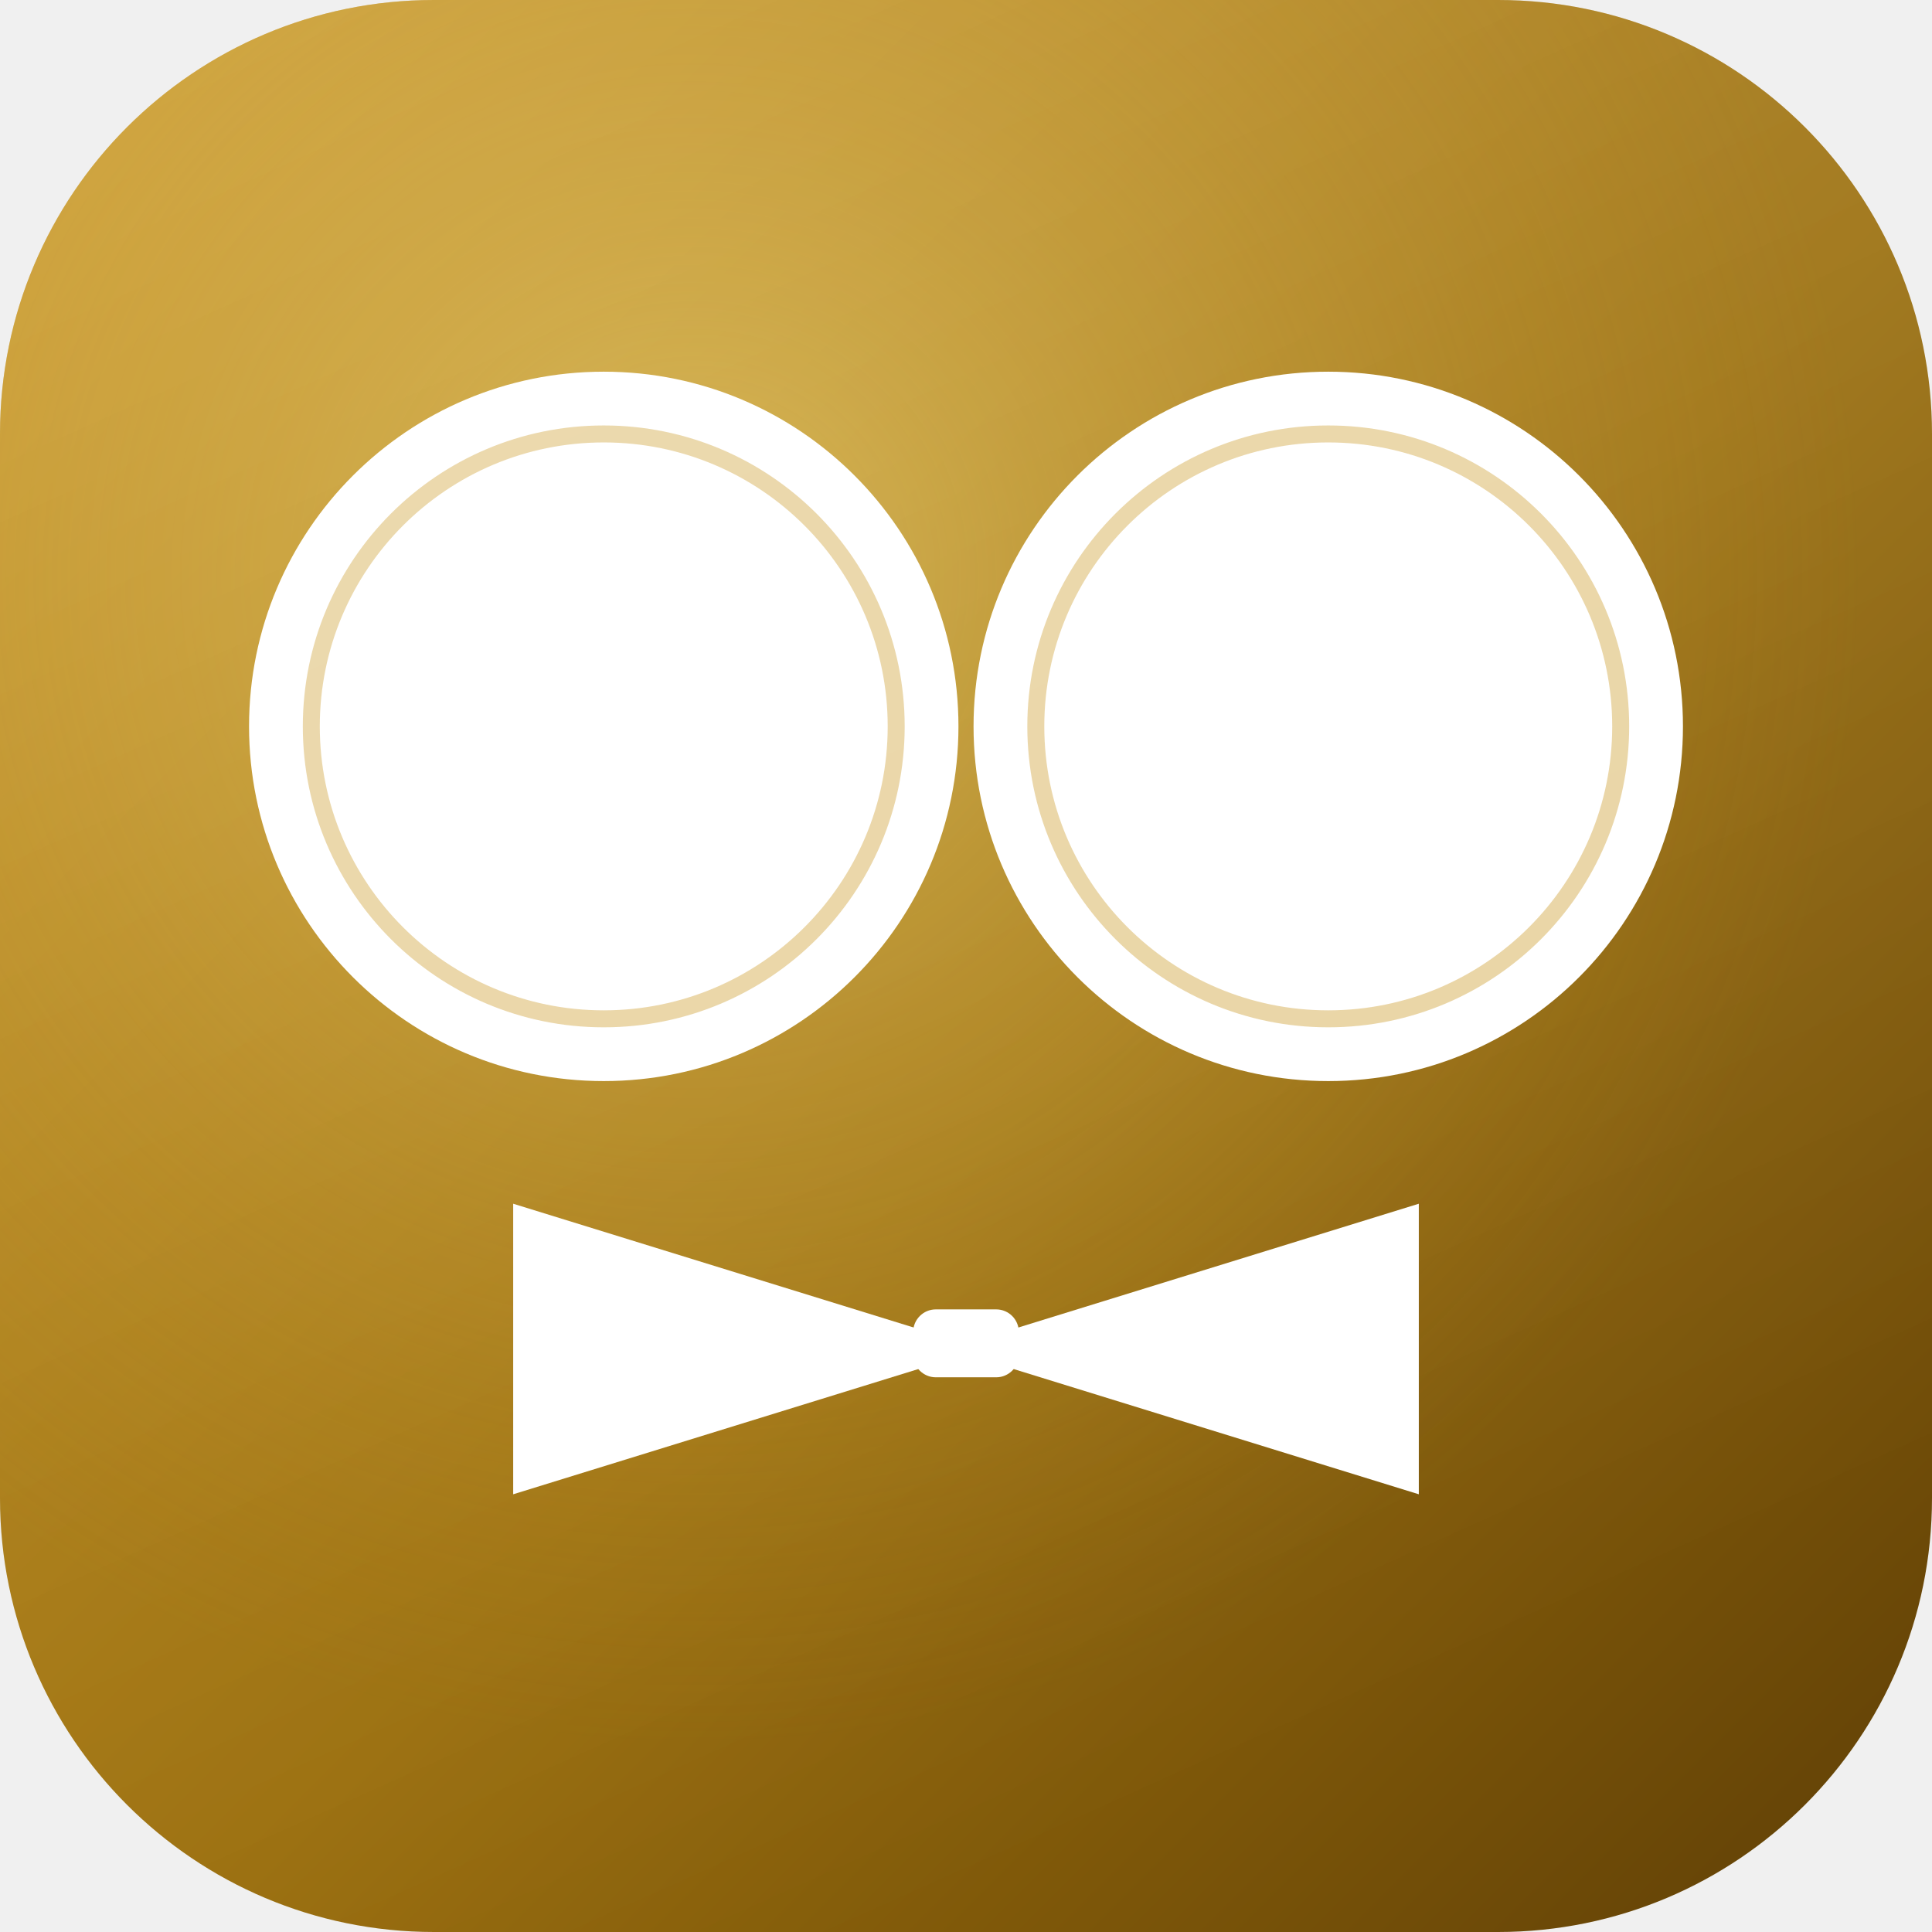
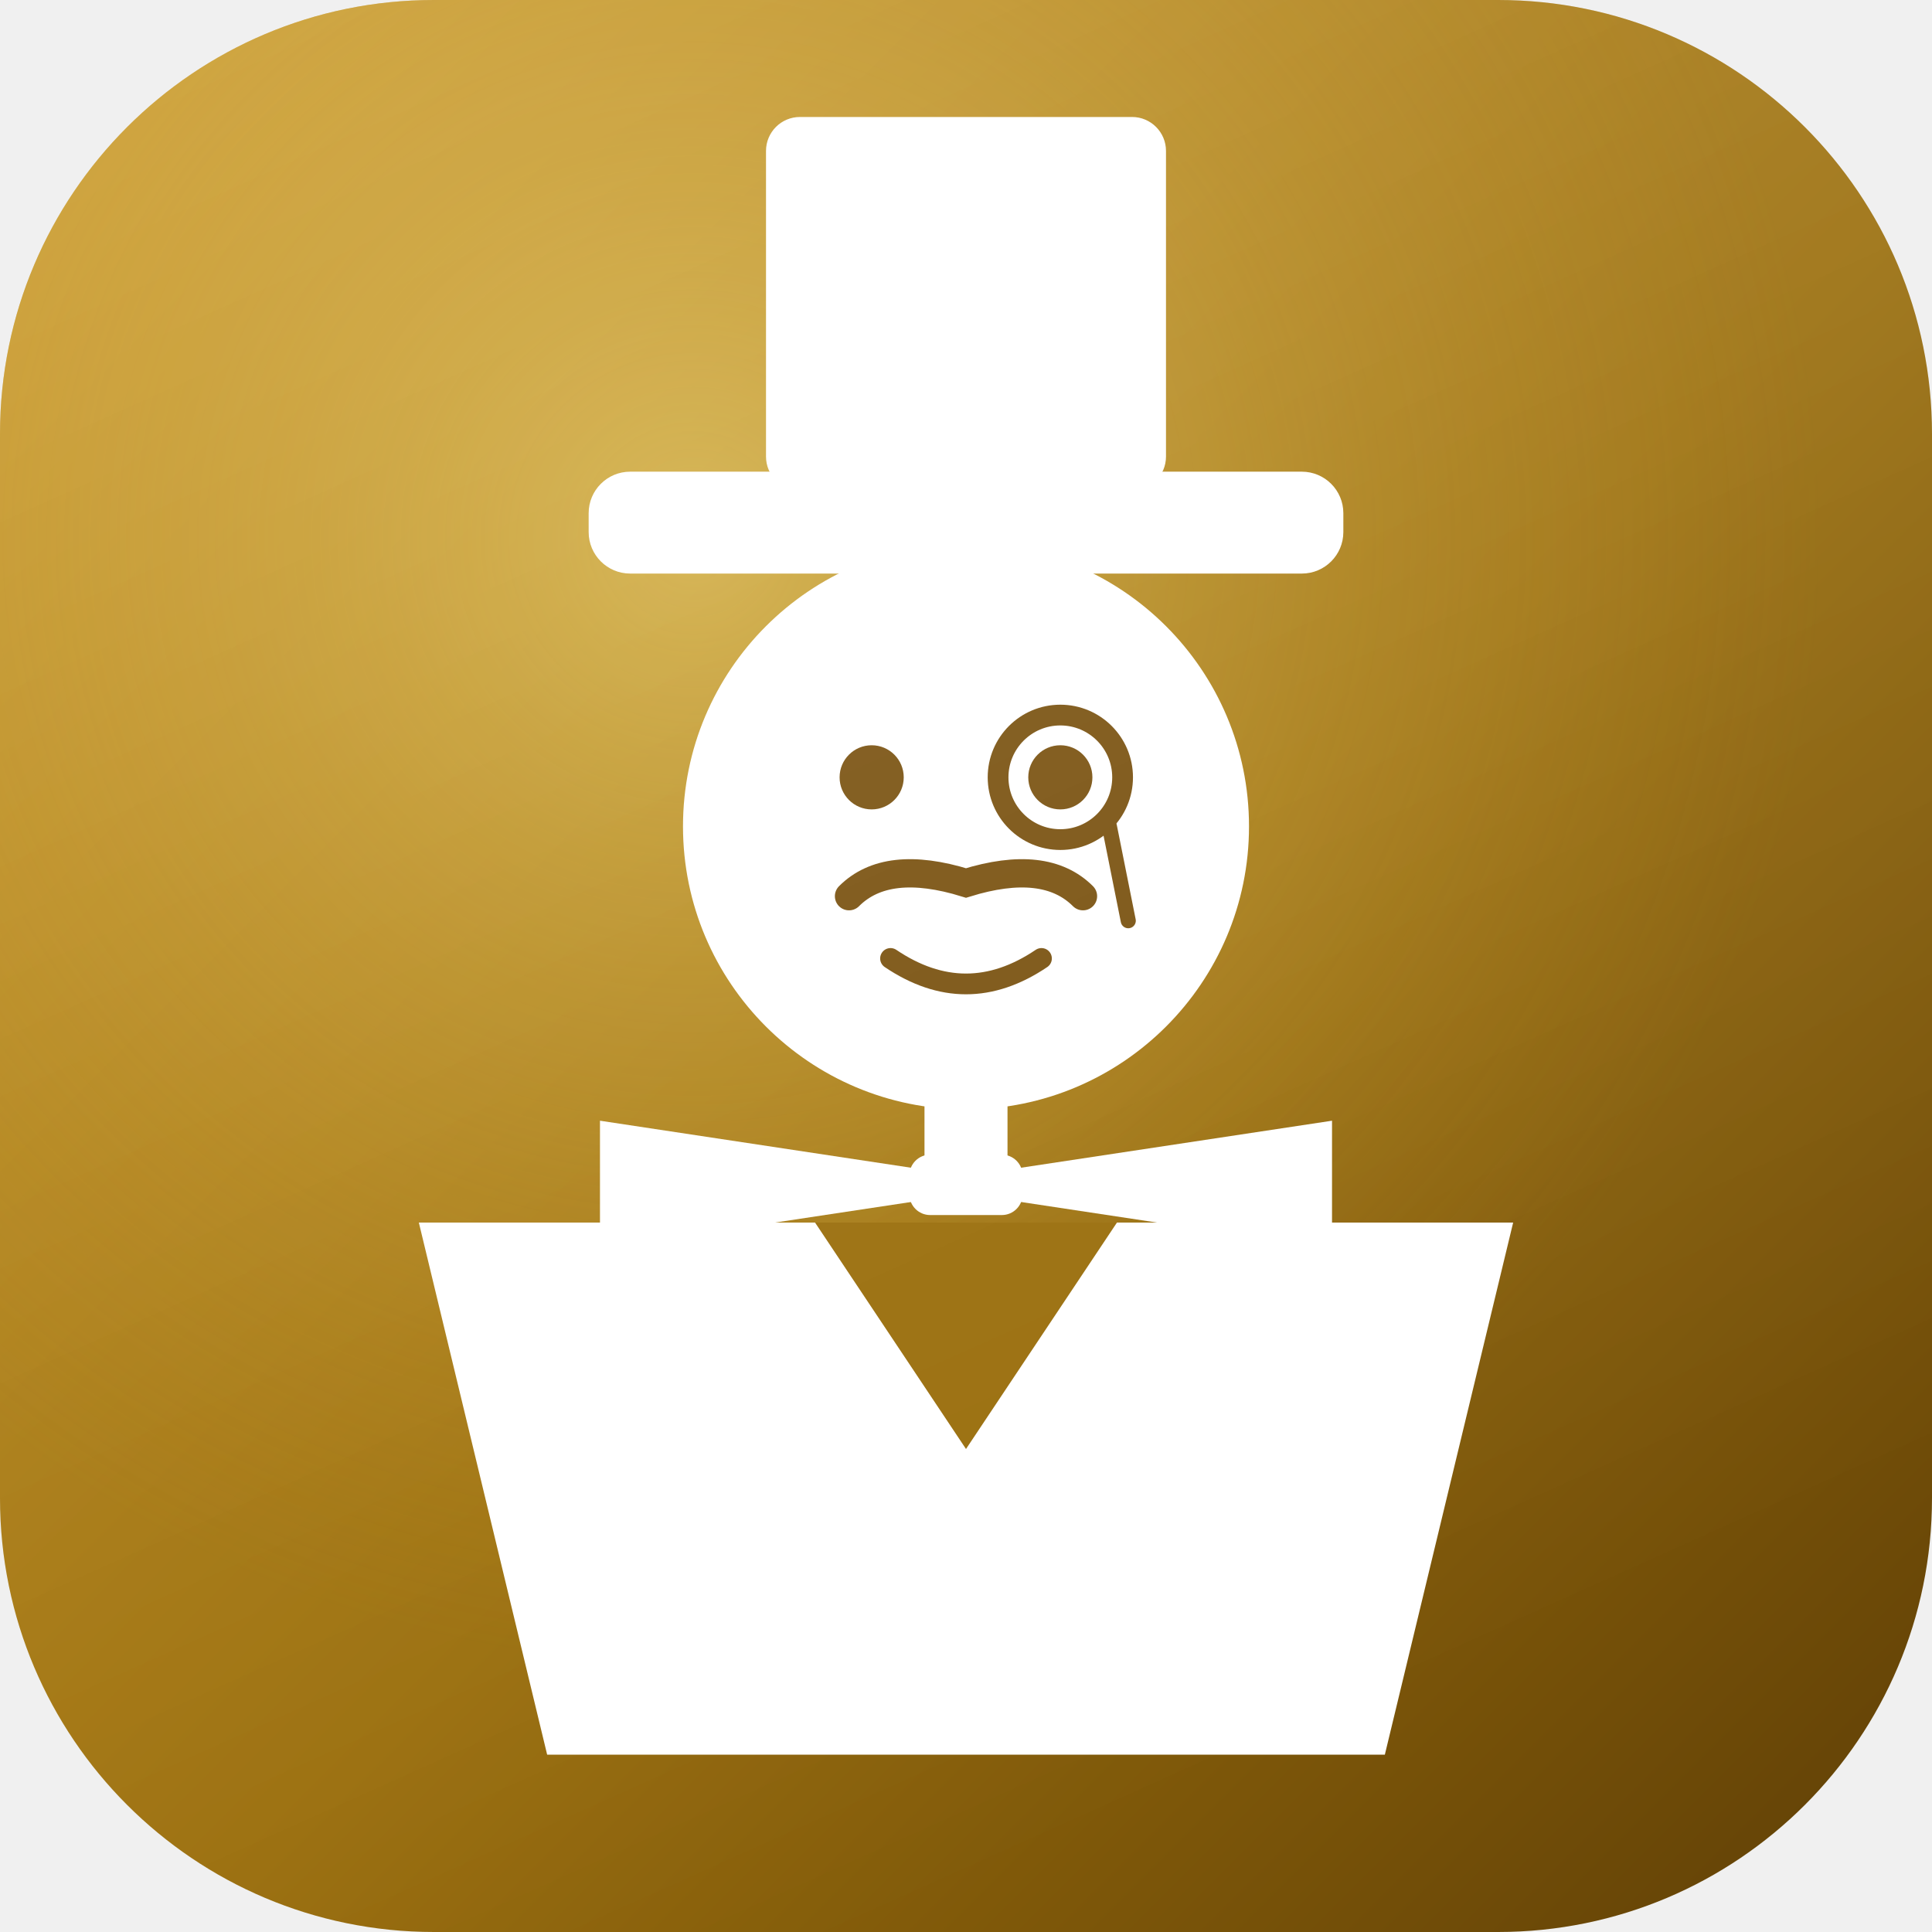
<svg xmlns="http://www.w3.org/2000/svg" viewBox="0 0 1024 1024" width="1024" height="1024">
  <defs>
    <clipPath id="clip">
      <rect width="1024" height="1024" rx="230" ry="230" />
    </clipPath>
    <linearGradient id="bg" x1="0%" y1="0%" x2="100%" y2="100%">
      <stop offset="0%" stop-color="#C8931A" />
      <stop offset="55%" stop-color="#9A6E0C" />
      <stop offset="100%" stop-color="#5E3E06" />
    </linearGradient>
-     <radialGradient id="glow" cx="36%" cy="30%" r="60%">
+     <radialGradient id="glow" cx="36%" cy="28%" r="58%">
      <stop offset="0%" stop-color="#F7E07A" stop-opacity="0.5" />
      <stop offset="100%" stop-color="#C8931A" stop-opacity="0" />
    </radialGradient>
    <linearGradient id="shine" x1="0%" y1="0%" x2="45%" y2="100%">
      <stop offset="0%" stop-color="#FFFFFF" stop-opacity="0.16" />
      <stop offset="100%" stop-color="#FFFFFF" stop-opacity="0" />
    </linearGradient>
  </defs>
  <g clip-path="url(#clip)">
    <rect width="1024" height="1024" fill="url(#bg)" />
    <rect width="1024" height="1024" fill="url(#glow)" />
-     <circle cx="320" cy="385" r="188" fill="white" />
-     <circle cx="704" cy="385" r="188" fill="white" />
-     <circle cx="320" cy="385" r="155" fill="none" stroke="#C8931A" stroke-width="9" opacity="0.4" />
-     <circle cx="704" cy="385" r="155" fill="none" stroke="#C8931A" stroke-width="9" opacity="0.4" />
-     <polygon points="272,638  492,706  492,724  272,792" fill="white" />
-     <polygon points="752,638  532,706  532,724  752,792" fill="white" />
-     <rect x="484" y="694" width="56" height="36" rx="12" fill="white" />
+     <rect x="406" y="62" width="212" height="198" rx="18" fill="white" />
+     <rect x="312" y="250" width="400" height="54" rx="22" fill="white" />
+     <circle cx="512" cy="438" r="150" fill="white" />
+     <circle cx="462" cy="412" r="17" fill="#7A5210" />
+     <circle cx="562" cy="412" r="17" fill="#7A5210" />
+     <circle cx="562" cy="412" r="33" fill="none" stroke="#7A5210" stroke-width="11" />
+     <line x1="588" y1="438" x2="598" y2="488" stroke="#7A5210" stroke-width="8" stroke-linecap="round" />
+     <path d="M 450 475 Q 470 455 512 468 Q 554 455 574 475" stroke="#7A5210" stroke-width="15" fill="none" stroke-linecap="round" />
+     <path d="M 472 508 Q 512 535 552 508" stroke="#7A5210" stroke-width="11" fill="none" stroke-linecap="round" />
+     <rect x="490" y="582" width="44" height="44" fill="white" />
+     <polygon points="318,594 490,620 490,636 318,662" fill="white" />
+     <polygon points="706,594 534,620 534,636 706,662" fill="white" />
+     <rect x="482" y="612" width="60" height="32" rx="11" fill="white" />
+     <polygon points="222,648 802,648 734,930 290,930" fill="white" />
+     <polygon points="512,648 432,648 512,768" fill="#9A6E0C" />
+     <polygon points="512,648 592,648 512,768" fill="#9A6E0C" />
    <rect width="1024" height="1024" fill="url(#shine)" />
  </g>
</svg>
